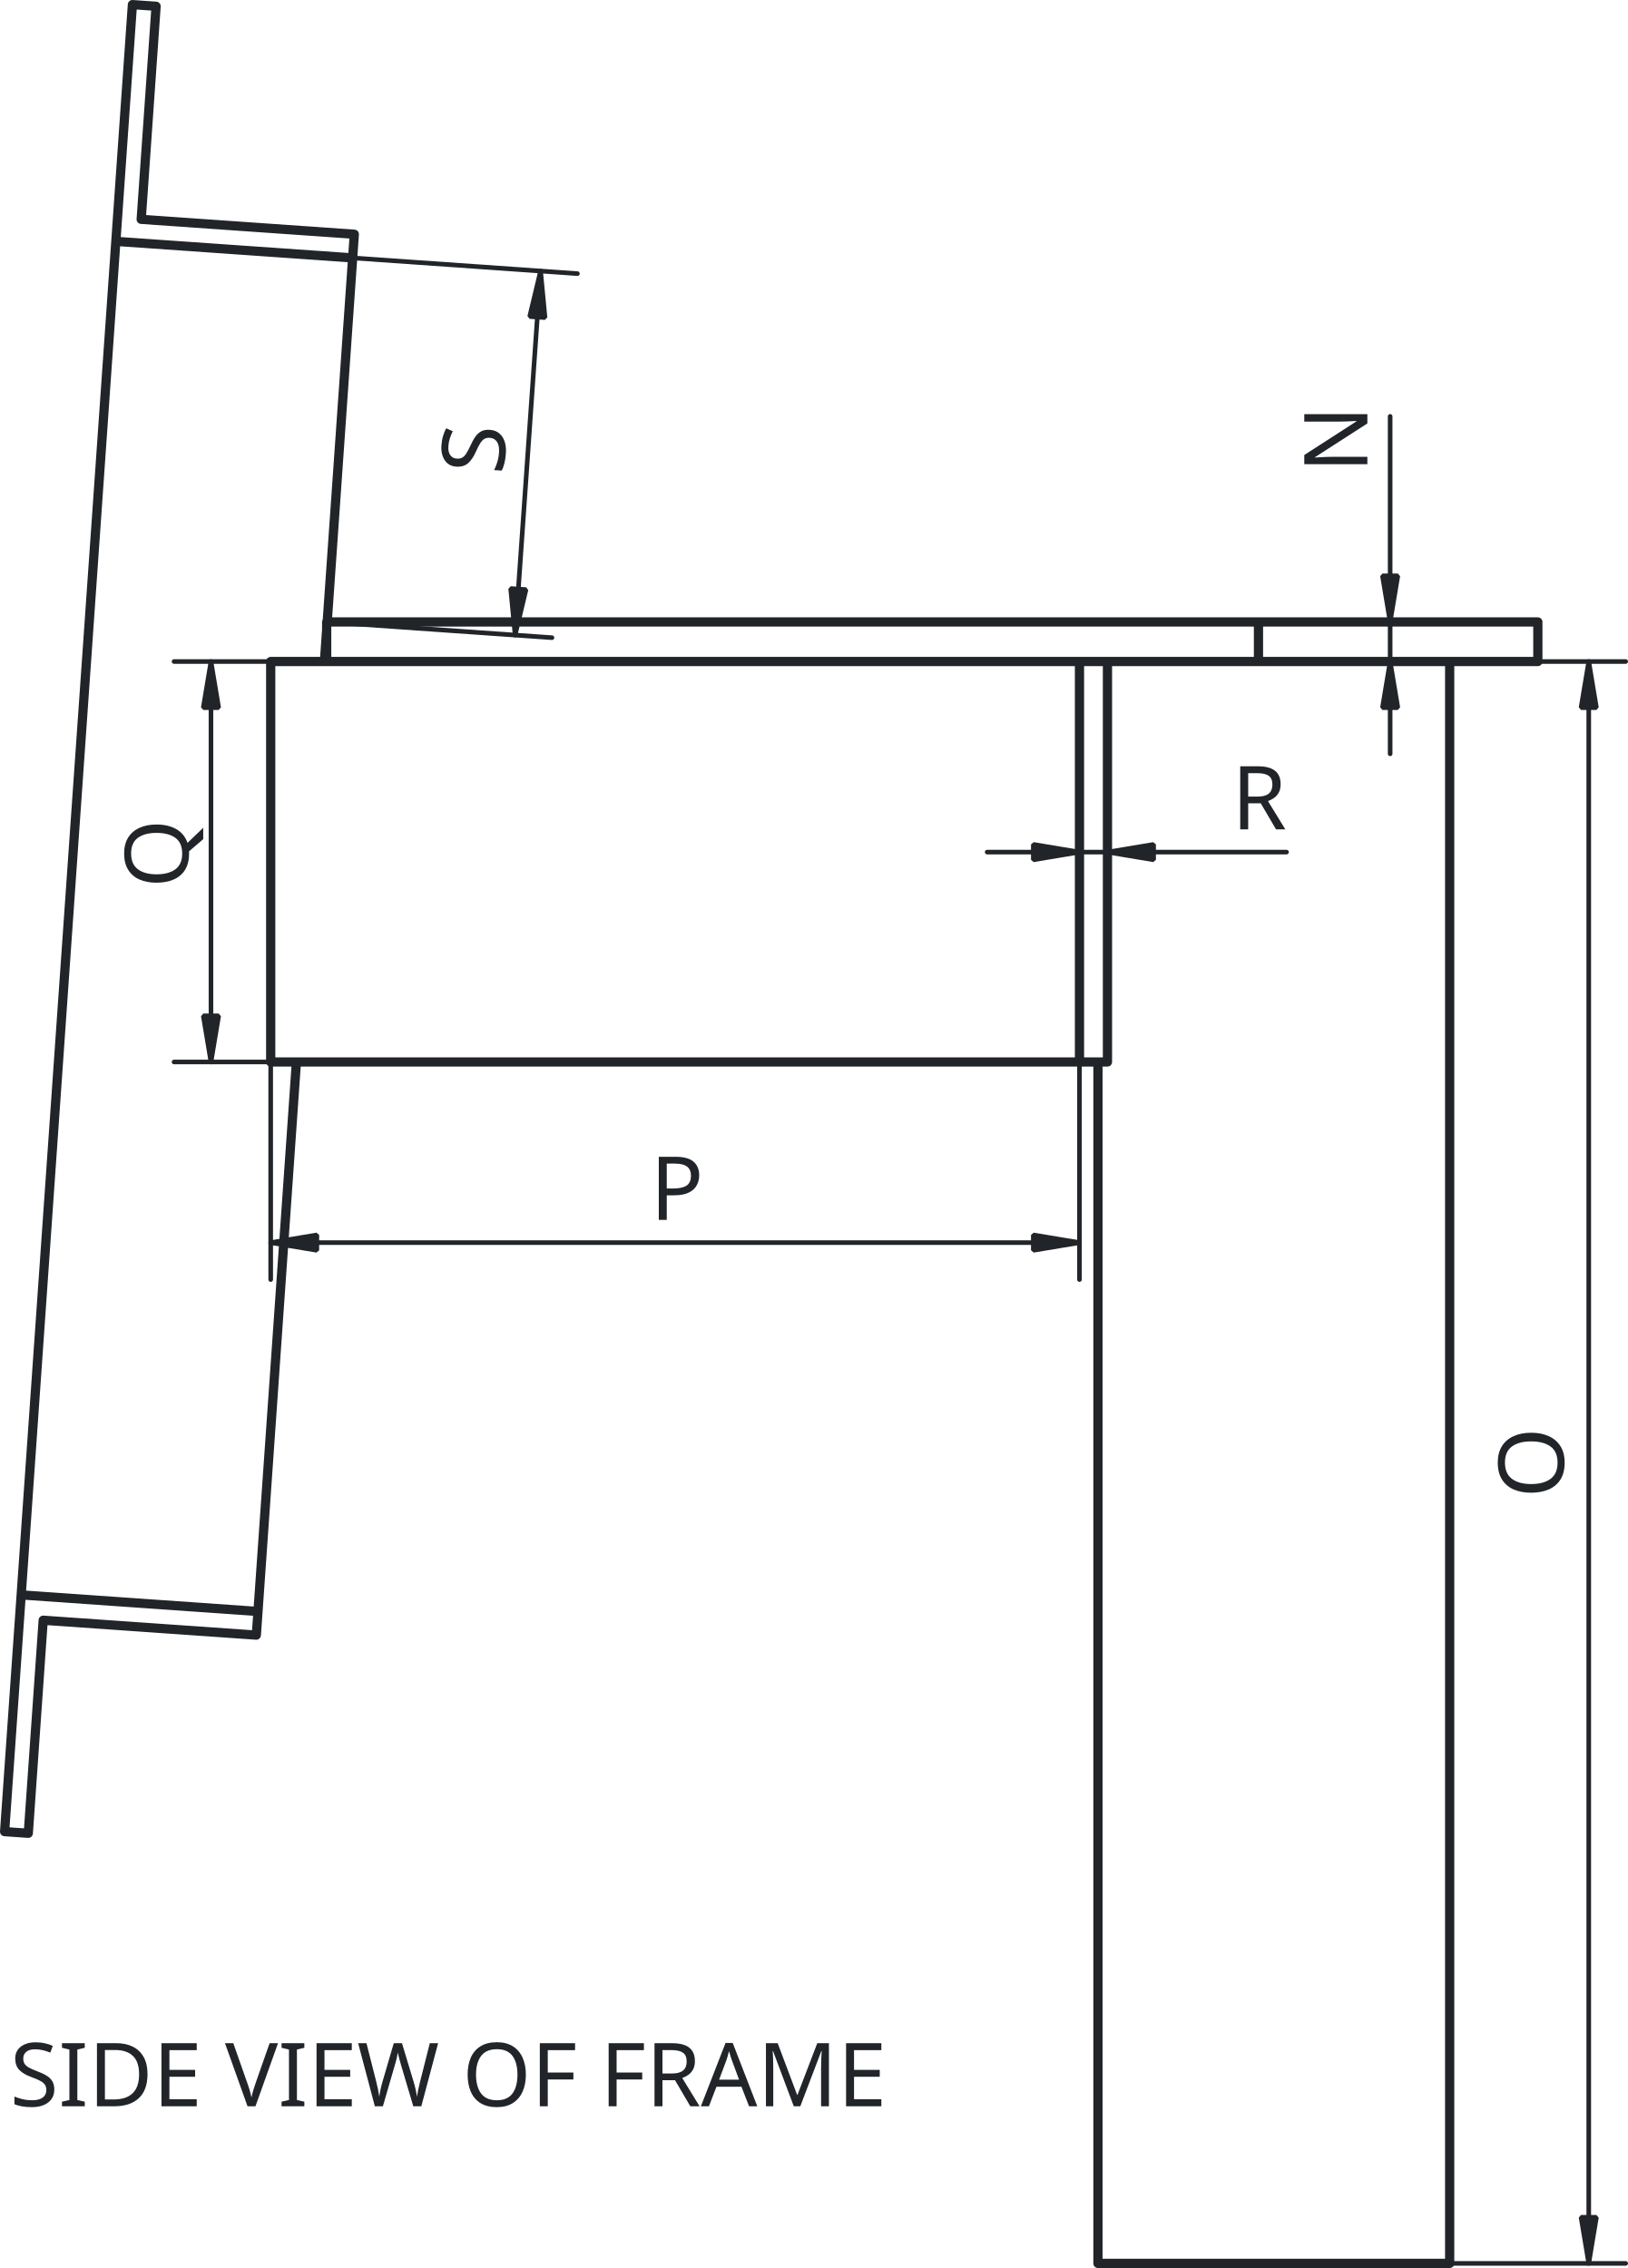
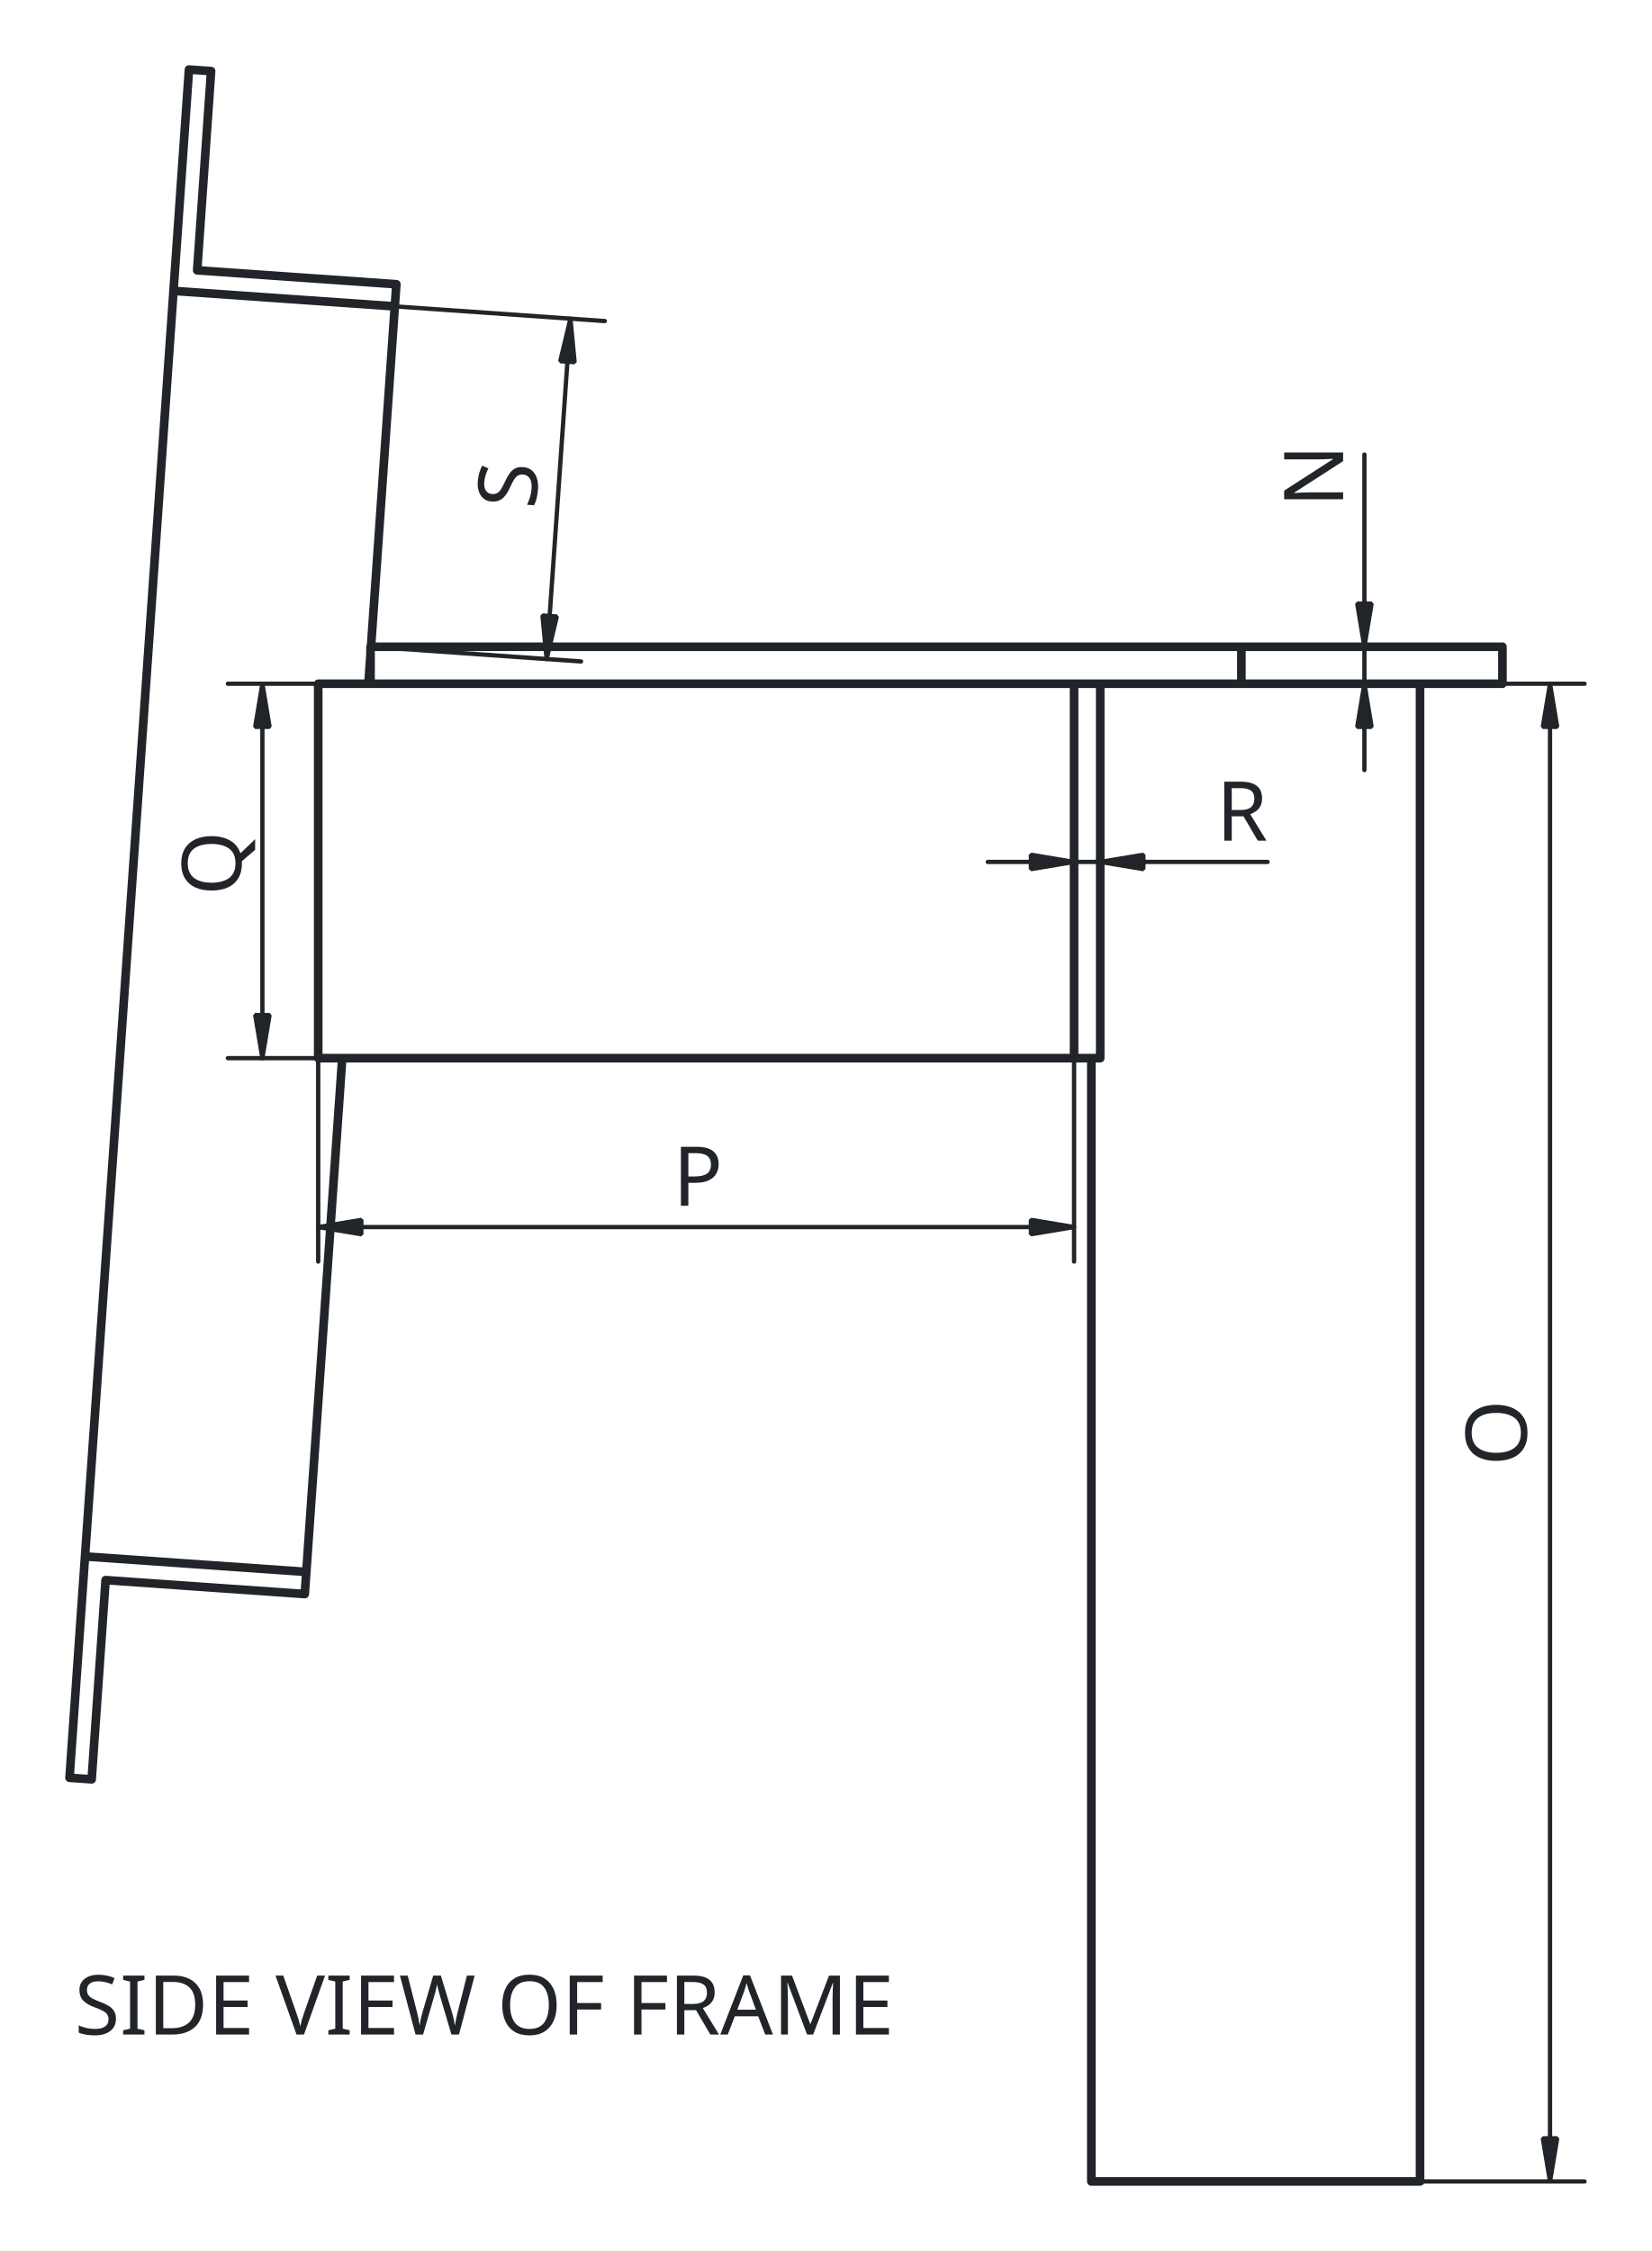
- <svg xmlns="http://www.w3.org/2000/svg" height="650.173" version="1.2" viewBox="0 0 1234.439 1720.25" width="466.56">
+ <svg xmlns="http://www.w3.org/2000/svg" height="690.173" version="1.2" viewBox="0 0 1340.27 1826.083" width="506.559">
  <g fill="none" fill-rule="evenodd" stroke="#000" stroke-linecap="square" stroke-linejoin="bevel" font-family="sans-serif" font-size="31.75" font-weight="400">
-     <path d="M267.407 195.618 248.098 471.75m-.388 5.547-1.709 24.453M224.76 805.5l-29.143 416.764M87.846 183.062l-71.79 1026.646m0 0 179.561 12.556M3.5 1389.269l12.556-179.561m179.561 12.556-1.255 17.956m0 0-161.606-11.301m0 0-11.3 161.606m0 0L3.5 1389.269M87.846 183.062l179.561 12.556M100.402 3.5 87.846 183.062m179.561 12.556 1.256-17.956m0 0-161.605-11.301m0 0 11.3-161.605m0 0L100.402 3.5m718.129 802h21.213m-21.213 0H205.257m0 0V501.75m613.274 0V805.5m21.213-303.75V805.5m114.509-333.75v30m-706.543-30v30m706.543-30H247.71m918.376 0v30m-211.833-30h211.833m-211.833 30h211.833m-66.859 1215h-266.7m-627.27-1215h42.453m0 0h570.821m135.722 0H818.531m13.996 303.75v911.25m266.7-1215v1215" stroke="#212529" stroke-linecap="round" stroke-width="7" />
-     <text fill="#212529" font-family="sans-serif" font-size="67" stroke="none" x="4" xml:space="preserve" y="92.234" transform="rotate(-86 336.706 23.804)">S</text>
-     <path d="m390.597 481.714 19.309-276.131m-142.499-9.965 170.431 11.918M248.098 471.75l170.431 11.917" stroke="#212529" stroke-linecap="round" stroke-width="3.5" />
-     <path d="m409.903 205.585-8.26 34.508 11.638.814-3.378-35.322m-19.31 276.131 8.26-34.508-11.638-.814 3.378 35.322" fill="#212529" stroke="#212529" stroke-linecap="round" stroke-width="3.5" />
-     <text fill="#212529" font-family="sans-serif" font-size="67" stroke="none" x="4" xml:space="preserve" y="92.234" transform="translate(489.043 833.015)">P</text>
-     <path d="M818.531 942.512H205.257m0-137.012v165.012M818.531 805.5v165.012" stroke="#212529" stroke-linecap="round" stroke-width="3.5" />
-     <path d="m205.253 942.515 35 5.833v-11.666l-35 5.833m613.27 0-35-5.833v11.666l35-5.833" fill="#212529" stroke="#212529" stroke-linecap="round" stroke-width="3.5" />
-     <text fill="#212529" font-family="sans-serif" font-size="67" stroke="none" x="4" xml:space="preserve" y="92.234" transform="rotate(-90 364.042 313.569)">Q</text>
-     <path d="M159.978 805.5V501.75m45.279 0h-73.279m73.279 303.75h-73.279" stroke="#212529" stroke-linecap="round" stroke-width="3.5" />
-     <path d="m159.973 501.752-5.833 35h11.666l-5.833-35m0 303.753 5.833-35H154.14l5.833 35" fill="#212529" stroke="#212529" stroke-linecap="round" stroke-width="3.5" />
-     <text fill="#212529" font-family="sans-serif" font-size="67" stroke="none" x="4" xml:space="preserve" y="92.234" transform="translate(929.923 536.816)">R</text>
-     <path d="M975.516 646.314H748.531m70-144.564v172.564m21.213-172.564v172.564" stroke="#212529" stroke-linecap="round" stroke-width="3.5" />
-     <path d="m818.523 646.316-35-5.833v11.666l35-5.833m21.22 0 35 5.833v-11.666l-35 5.833" fill="#212529" stroke="#212529" stroke-linecap="round" stroke-width="3.5" />
-     <text fill="#212529" font-size="69" stroke="none" x="4" xml:space="preserve" y="68.047" transform="rotate(-90 1129.044 11.361)">O</text>
-     <path d="M1204.689 501.75v1215m-105.462 0h133.462m-133.462-1215h133.462" stroke="#212529" stroke-linecap="round" stroke-width="3.5" />
-     <path d="m1204.683 1716.755 5.833-35h-11.666l5.833 35m0-1215.003-5.833 35h11.666l-5.833-35" fill="#212529" stroke="#212529" stroke-linecap="round" stroke-width="3.5" />
-     <text fill="#212529" font-family="sans-serif" font-size="67" stroke="none" x="4" xml:space="preserve" y="92.234" transform="rotate(-90 653.579 -291.014)">N</text>
-     <path d="M1054.093 571.75V315.828m-99.84 155.922h127.84m-127.84 30h127.84" stroke="#212529" stroke-linecap="round" stroke-width="3.5" />
-     <path d="m1054.093 471.752 5.833-35h-11.666l5.833 35m0 30-5.833 35h11.666l-5.833-35" fill="#212529" stroke="#212529" stroke-linecap="round" stroke-width="3.5" />
-     <text fill="#212529" font-family="sans-serif" font-size="67" stroke="none" x="4" xml:space="preserve" y="92.234" transform="translate(3.525 1505.345)">SIDE VIEW OF FRAME</text>
+     <path d="m320.322 248.535-19.309 276.132m-.388 5.547-1.709 24.453m-21.24 303.75-29.144 416.764M140.762 235.979l-71.79 1026.646m0 0 179.56 12.556M56.415 1442.186l12.556-179.561m179.561 12.556-1.255 17.956m0 0-161.606-11.301m0 0-11.3 161.606m0 0-17.956-1.256m84.346-1206.207 179.561 12.556M153.317 56.417l-12.556 179.562m179.561 12.556 1.256-17.956m0 0-161.605-11.301m0 0 11.3-161.605m0 0-17.956-1.256m718.13 802h21.212m-21.213 0H258.172m0 0v-303.75m613.274 0v303.75m21.213-303.75v303.75m114.51-333.75v30m-706.544-30v30m706.543-30H300.625m918.376 0v30m-211.833-30h211.833m-211.833 30h211.833m-66.859 1215h-266.7m-627.27-1215h42.453m0 0h570.821m135.722 0H871.446m13.996 303.75v911.25m266.7-1215v1215" stroke="#212529" stroke-linecap="round" stroke-width="7" />
+     <text fill="#212529" font-size="67" stroke="none" x="4" xml:space="preserve" y="92.234" transform="rotate(-86 391.537 21.89)">S</text>
+     <path d="m443.512 534.63 19.31-276.13m-142.5-9.965 170.431 11.918m-189.74 264.214 170.431 11.917" stroke="#212529" stroke-linecap="round" stroke-width="3.5" />
+     <path d="m462.818 258.502-8.26 34.508 11.638.814-3.378-35.322m-19.31 276.13 8.26-34.507-11.638-.814 3.378 35.322" fill="#212529" stroke="#212529" stroke-linecap="round" stroke-width="3.5" />
+     <text fill="#212529" font-size="67" stroke="none" x="4" xml:space="preserve" y="92.234" transform="translate(541.958 885.932)">P</text>
+     <path d="M871.446 995.429H258.172m0-137.012v165.012m613.274-165.012v165.012" stroke="#212529" stroke-linecap="round" stroke-width="3.5" />
+     <path d="m258.168 995.432 35 5.833v-11.666l-35 5.833m613.27 0-35-5.833v11.666l35-5.833" fill="#212529" stroke="#212529" stroke-linecap="round" stroke-width="3.5" />
+     <text fill="#212529" font-size="67" stroke="none" x="4" xml:space="preserve" y="92.234" transform="rotate(-90 416.958 313.57)">Q</text>
+     <path d="M212.893 858.417v-303.75m45.28 0h-73.28m73.28 303.75h-73.28" stroke="#212529" stroke-linecap="round" stroke-width="3.5" />
+     <path d="m212.888 554.669-5.833 35h11.666l-5.833-35m0 303.753 5.833-35h-11.666l5.833 35" fill="#212529" stroke="#212529" stroke-linecap="round" stroke-width="3.5" />
+     <text fill="#212529" font-size="67" stroke="none" x="4" xml:space="preserve" y="92.234" transform="translate(982.838 589.733)">R</text>
+     <path d="M1028.431 699.23H801.446m70-144.563V727.23m21.213-172.564V727.23" stroke="#212529" stroke-linecap="round" stroke-width="3.5" />
+     <path d="m871.438 699.233-35-5.833v11.666l35-5.833m21.22 0 35 5.833V693.4l-35 5.833" fill="#212529" stroke="#212529" stroke-linecap="round" stroke-width="3.5" />
+     <text fill="#212529" font-size="69" stroke="none" x="4" xml:space="preserve" y="68.047" transform="rotate(-90 1181.96 11.362)">O</text>
+     <path d="M1257.604 554.667v1215m-105.462 0h133.462m-133.462-1215h133.462" stroke="#212529" stroke-linecap="round" stroke-width="3.5" />
+     <path d="m1257.598 1769.672 5.833-35h-11.666l5.833 35m0-1215.003-5.833 35h11.666l-5.833-35" fill="#212529" stroke="#212529" stroke-linecap="round" stroke-width="3.5" />
+     <text fill="#212529" font-size="67" stroke="none" x="4" xml:space="preserve" y="92.234" transform="rotate(-90 706.495 -291.013)">N</text>
+     <path d="M1107.008 624.667V368.745m-99.84 155.922h127.84m-127.84 30h127.84" stroke="#212529" stroke-linecap="round" stroke-width="3.5" />
+     <path d="m1107.008 524.669 5.833-35h-11.666l5.833 35m0 30-5.833 35h11.666l-5.833-35" fill="#212529" stroke="#212529" stroke-linecap="round" stroke-width="3.5" />
+     <text fill="#212529" font-size="67" stroke="none" x="4" xml:space="preserve" y="92.234" transform="translate(56.44 1558.262)">SIDE VIEW OF FRAME</text>
  </g>
</svg>
